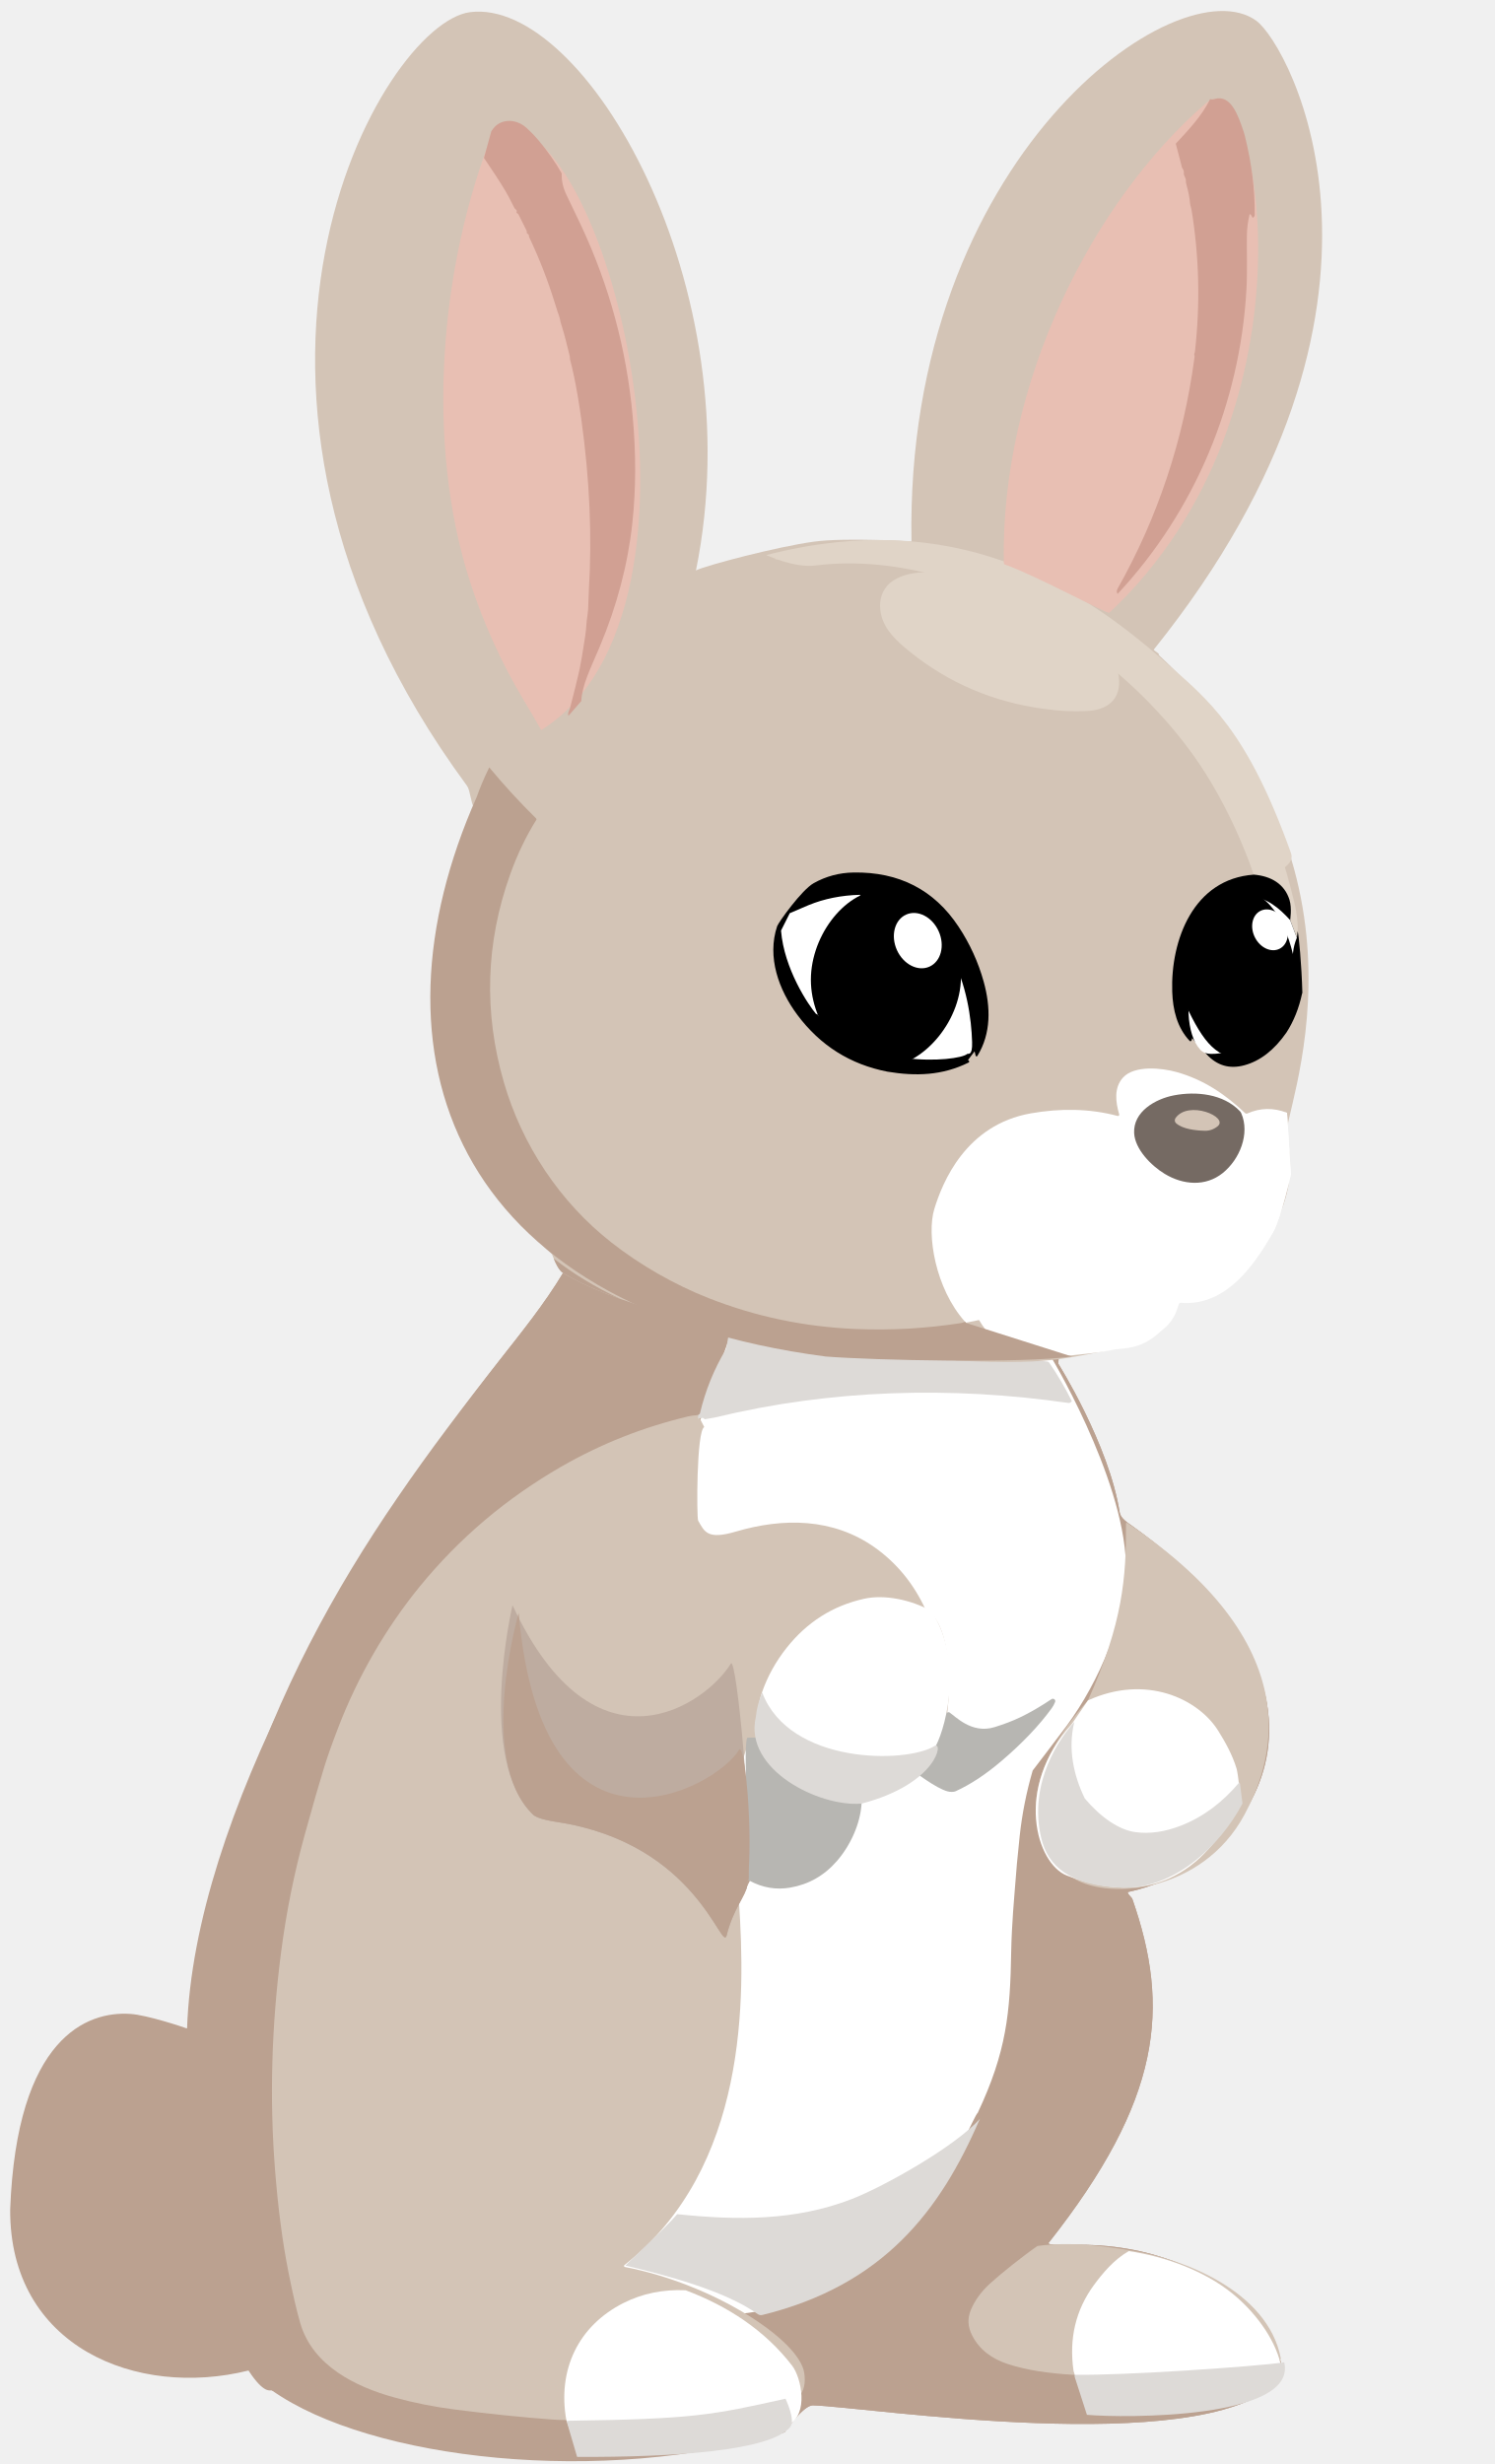
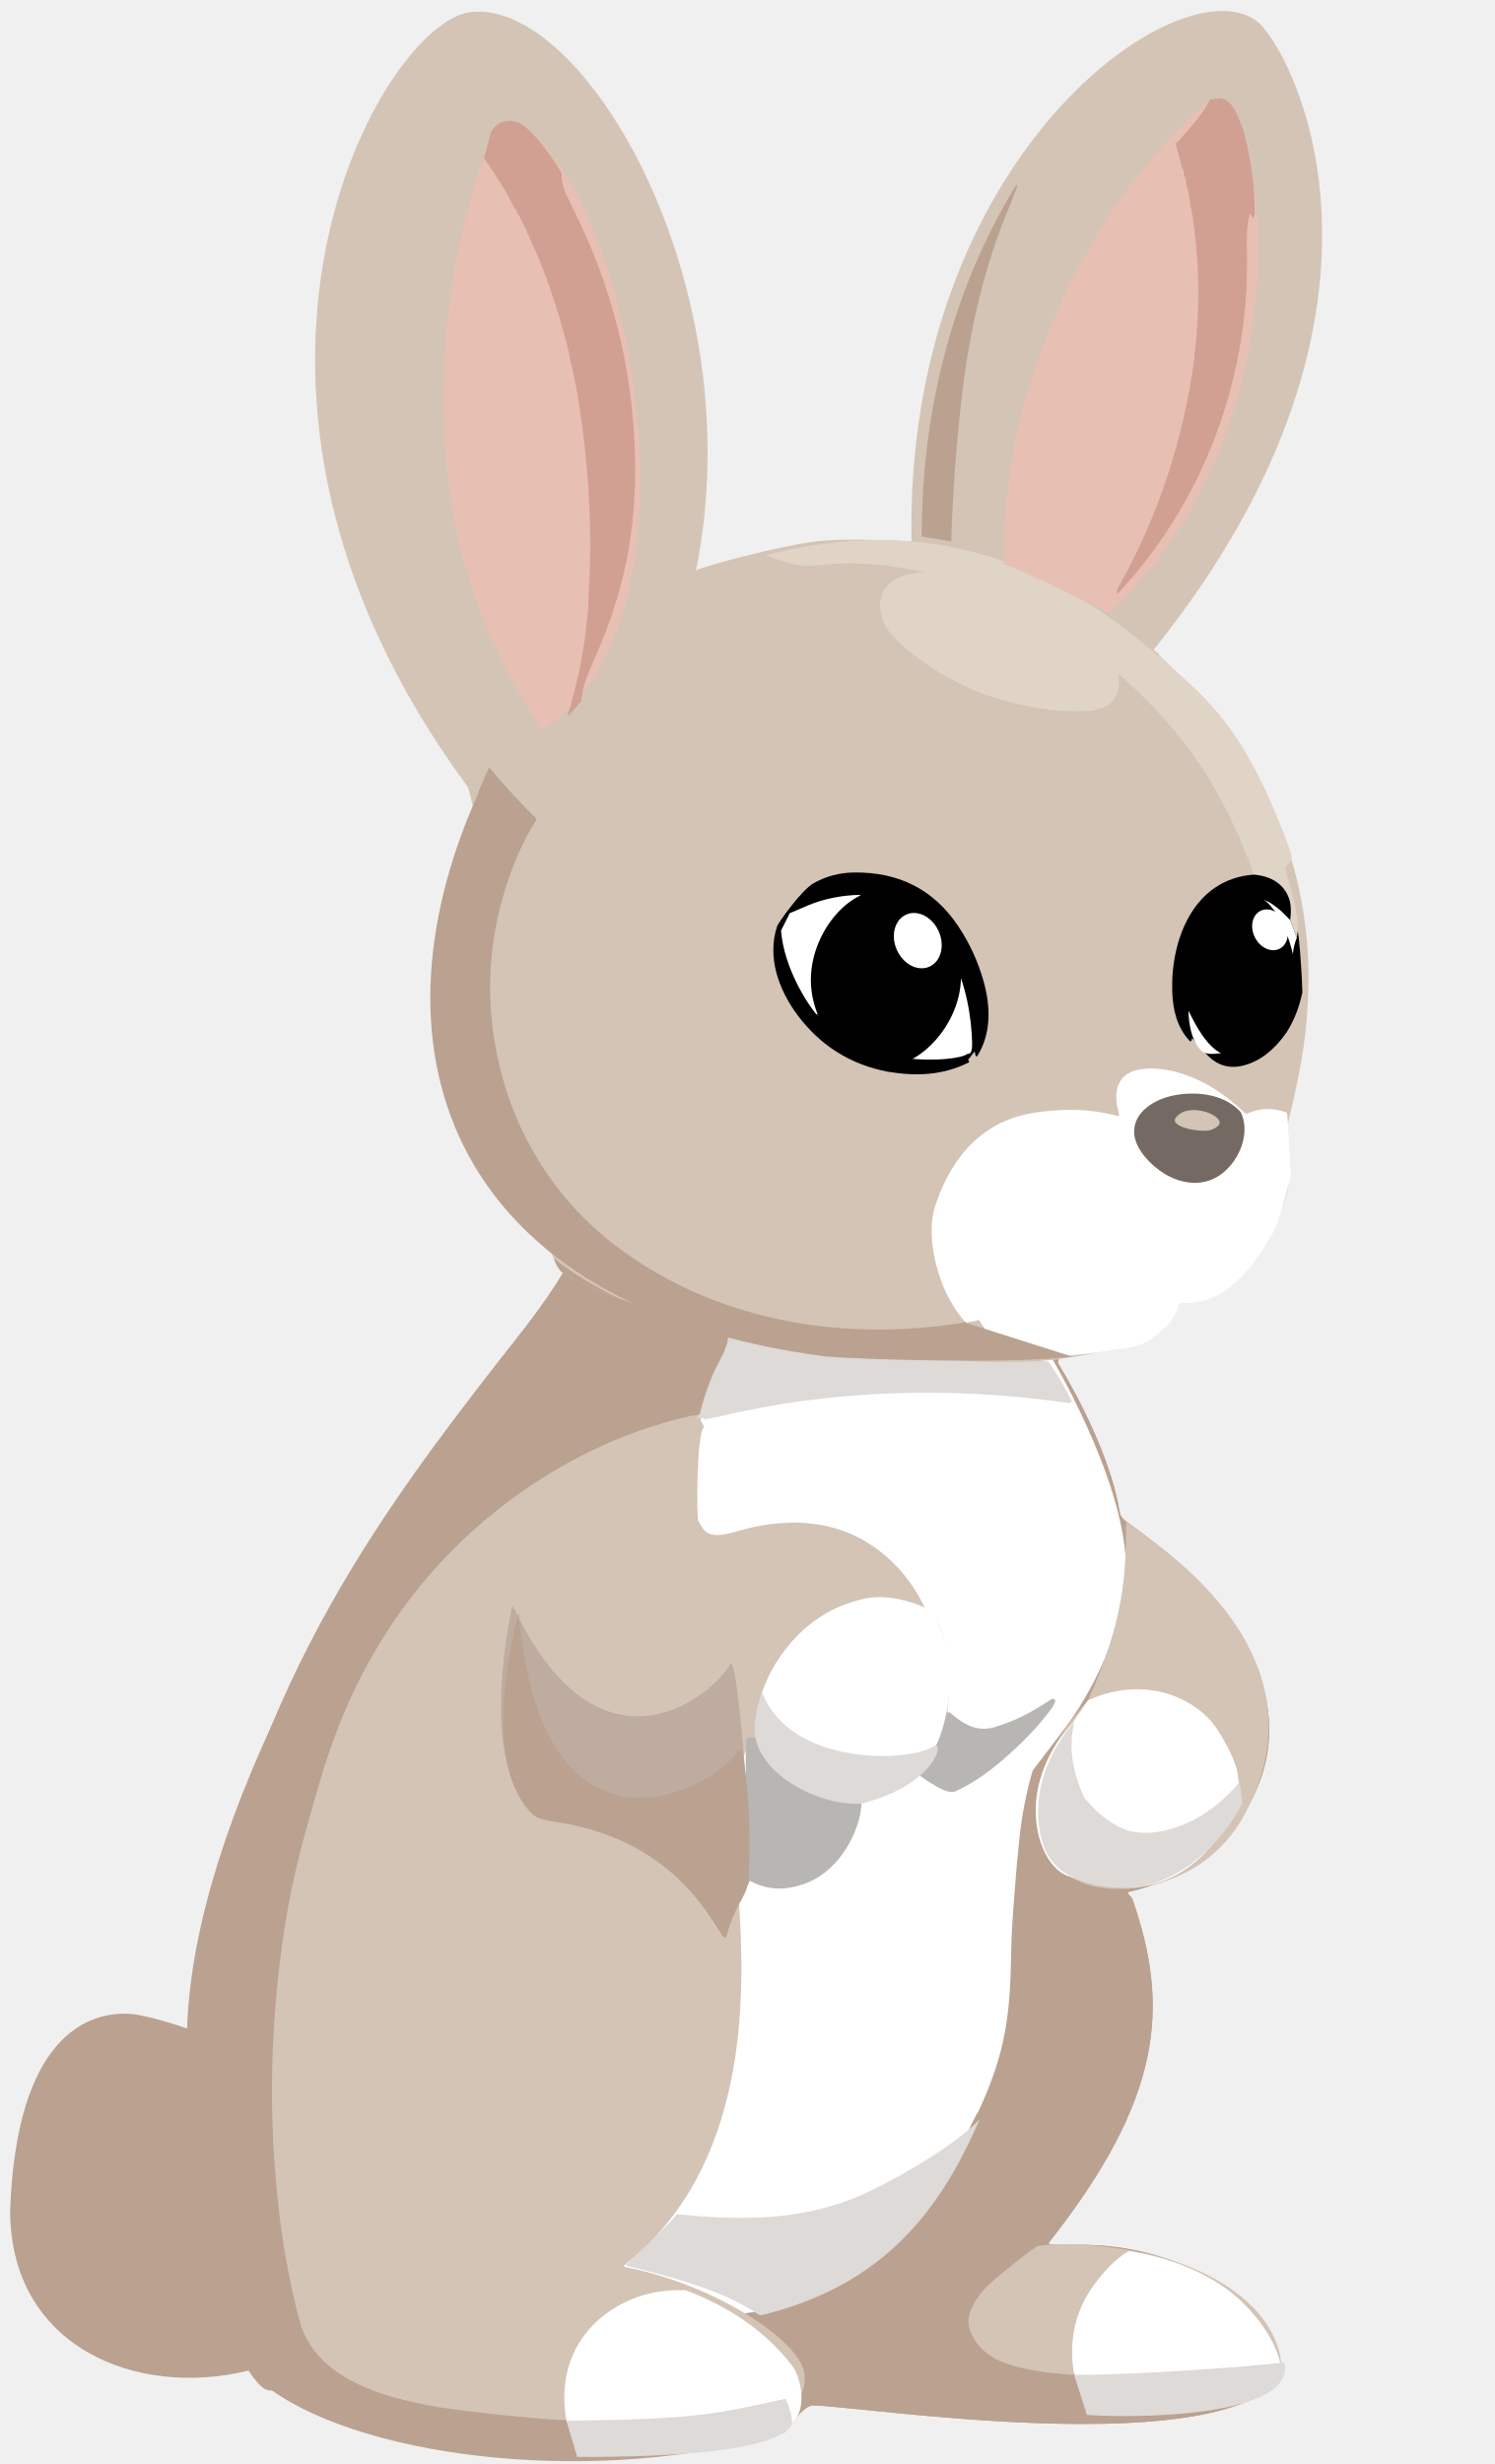
<svg xmlns="http://www.w3.org/2000/svg" width="100%" height="100%" viewBox="0 0 728 1200" version="1.1" xml:space="preserve" style="fill-rule:evenodd;clip-rule:evenodd;stroke-linejoin:round;stroke-miterlimit:2;">
  <g id="Body">
    <path d="M515.407,664.054C515.407,664.054 540.165,703.406 545.357,736.59C545.81,739.483 549.257,741.587 551.64,743.298C668.35,827.097 607.643,909.142 549.619,921.383C548.362,921.649 551.275,924.105 551.5,924.748C570.028,977.699 565.945,1022.39 510.753,1092.296C509.794,1093.51 518.365,1093.39 522.186,1093.296C598.364,1091.417 634.342,1148.179 621.49,1160.583C583.398,1197.346 421.637,1172.122 395.917,1171.444C391.27,1171.321 382.09,1184.56 382.09,1184.56C293.53,1210.98 180.247,1197.978 132.466,1164.17C88.97,1133.395 88.935,987.098 91.115,987.91C94.54,885.042 172.81,752.09 243.59,662.09C253.511,649.475 265.42,634.727 274.22,619.96C274.35,619.74 274.276,619.953 274.276,619.953C274.276,619.953 306.823,507.07 413.933,518.906C531.192,531.863 515.407,664.054 515.407,664.054Z" style="fill:rgb(187,161,144);" />
    <path d="M515.407,664.054C515.407,664.054 540.165,703.406 545.357,736.59C545.81,739.483 549.257,741.587 551.64,743.298C668.35,827.097 607.643,909.142 549.619,921.383C548.362,921.649 551.275,924.105 551.5,924.748C570.028,977.699 565.945,1022.39 510.753,1092.296C509.794,1093.51 518.365,1093.39 522.186,1093.296C598.364,1091.417 634.342,1148.179 621.49,1160.583C583.398,1197.346 421.637,1172.122 395.917,1171.444C391.27,1171.321 382.09,1184.56 382.09,1184.56C293.53,1210.98 197.626,1192.07 132.466,1164.17C131.685,1163.836 128.779,1166.315 121.033,1154.474C66.624,1168.022 4.593,1142.997 4.96,1076.03C8.133,991.923 42.627,979.39 63.497,980.8C71.722,981.356 88.935,987.098 91.115,987.91C91.54,984.042 92.072,985.154 92.72,981.25C116.939,835.395 172.81,752.09 243.59,662.09C253.511,649.475 265.42,634.727 274.22,619.96C274.35,619.74 274.276,619.953 274.276,619.953C274.276,619.953 306.823,507.07 413.933,518.906C531.192,531.863 515.407,664.054 515.407,664.054Z" style="fill:rgb(187,161,144);" />
    <path d="M510.51,658.65C510.927,658.622 547.06,718.91 548.39,761.36C549.214,787.644 535.12,819.16 519.72,840.24C517.518,843.252 502.99,862.26 502.99,862.26C499.943,872.733 497.837,883.313 496.67,894C495.683,902.96 494.853,912.1 494.18,921.42C494.18,921.42 492.73,937.82 492.52,950.25C492.03,980.34 490.24,999.14 476.25,1028.92C472.417,1032.227 448.8,1105.578 372.8,1124.772C344.29,1131.971 318.793,1121.39 297.566,1104.33C335.259,1027.357 348.169,990.537 355.73,939.6C356.991,931.104 365.232,916.118 365.23,916.02C364.517,882.367 356.43,759.26 340.82,748.13C340.647,748.007 339.41,744.1 338.35,740.9C333.417,726.009 334.03,711.61 339.22,696.94C339.627,695.8 356.489,646.917 357.27,647.07C415.4,658.44 455.03,662.35 510.51,658.65Z" style="fill:white;fill-rule:nonzero;" />
    <path d="M340.01,689.15L343.02,694.99C339.18,696.79 339.275,739.237 340.05,740.59C343.19,746.07 344.59,749.97 358.39,745.91C381.392,739.143 405.67,739.17 426.11,753.66C436.717,761.187 444.91,771.173 450.69,783.62C466.743,792.08 463.295,842.062 456.88,850.62C409.661,913.609 369.147,849.587 368,848.18C363.67,842.868 356.027,866.65 359.965,926.748C362.973,972.642 364.543,1055.787 304.15,1103.12C303.791,1103.401 303.931,1103.974 304.38,1104.06C347.447,1112.333 389.308,1139.554 391.7,1155.58C394.594,1174.973 375.46,1180.03 275.83,1178.59C273.463,1178.597 271.147,1178.513 268.88,1178.34C253.86,1177.207 238.15,1175.593 221.75,1173.5C211.583,1172.2 201.797,1170.26 192.39,1167.68C173.13,1162.41 152.2,1152.1 146.22,1131.31C144.453,1125.157 142.557,1116.967 140.53,1106.74C137.597,1091.98 135.4,1075.21 133.94,1056.43C131.247,1021.91 132.243,986.643 136.93,950.63C139.463,931.13 143.32,912.003 148.5,893.25C152.42,879.07 155.553,868.197 157.9,860.63C159.54,855.323 161.88,848.747 164.92,840.9C174.28,816.7 187.68,793.17 204.54,772.54C223.733,749.06 246.657,729.653 273.31,714.32C292.683,703.167 313.347,694.987 335.3,689.78C336.453,689.507 338.023,689.297 340.01,689.15Z" style="fill:rgb(211,196,182);fill-rule:nonzero;" />
    <path d="M552.79,1096.31C575.62,1100.13 617.356,1115.405 623.82,1148.446C625.085,1154.915 535.187,1156.334 528.824,1156.583C528.592,1156.592 522.68,1156.56 522.34,1156.54C511.54,1155.88 500.47,1154.49 490.73,1151.27C483.29,1148.81 477.08,1144.49 473.45,1137.3C471.343,1133.14 471.157,1129.007 472.89,1124.9C474.837,1120.273 477.927,1116.023 482.16,1112.15C487.627,1107.15 498.687,1098.37 505.34,1093.81C521.327,1091.637 537.81,1093.803 552.79,1096.31Z" style="fill:rgb(211,196,182);fill-rule:nonzero;" />
    <path d="M548.62,741.42C642.73,804.11 617.494,862.553 606.17,883.71C585.497,922.335 537.582,926.057 521.255,913.627C501.96,898.937 493.175,869.141 529.9,828.12C546.985,790.194 548.547,768.056 548.422,742.279C548.419,741.7 548.611,741.414 548.62,741.42Z" style="fill:rgb(211,196,182);fill-rule:nonzero;" />
    <path d="M623.833,1151.52C618.113,1172.573 567.723,1172.257 528.49,1171.864C528.143,1171.044 522.94,1155.093 522.88,1154.66C520.607,1138.92 523.92,1124.98 532.82,1112.84C536.887,1107.3 542.543,1100.457 549.79,1096.31C567.29,1098.9 586.51,1105.79 600.39,1117.08C610.697,1125.473 620.74,1138.287 623.833,1151.52Z" style="fill:white;fill-rule:nonzero;" />
    <path d="M333.95,1115.39C354.35,1123.05 372.49,1134.81 385.83,1152.13C390.32,1157.96 394.019,1175.731 384.06,1180.887C366.954,1189.744 312.52,1193.388 280,1191.581C280.293,1191.668 276.237,1179.083 275.83,1178.59C271.46,1154.03 281.72,1132.66 303.7,1121.58C312.86,1116.96 322.943,1114.897 333.95,1115.39Z" style="fill:white;fill-rule:nonzero;" />
    <path d="M625.49,1150.52C631.997,1178.127 547.28,1177.677 529.4,1176.05L523.42,1157.5L523.49,1156.54C547.723,1156.933 610.77,1152.573 625.49,1150.52Z" style="fill:rgb(221,218,215);" />
    <path d="M384.87,1182.01C374.955,1193.735 327.994,1196.696 281.09,1196.56L276,1179.2C276.52,1179.007 276.906,1178.933 277.16,1178.93C337.633,1178.137 346.993,1176.15 382.58,1168.21C382.58,1168.21 387.669,1178.7 384.87,1182.01Z" style="fill:rgb(221,218,215);" />
    <path d="M444.96,862.46C445.678,861.739 433.507,838.837 462.243,833.84C465.289,835.76 473.211,844.625 484.43,841.13C493.391,838.339 500.377,835.317 512.21,827.47C512.476,827.294 512.76,827.28 513,827.32C513.73,827.42 514.19,828.17 513.92,828.85C513.46,830.017 512.897,831.057 512.23,831.97C506.13,840.37 498,848.903 487.84,857.57C480.087,864.183 472.613,869.12 465.42,872.38C464.567,872.767 462.869,872.767 461.65,872.46C455.74,870.973 444.96,862.46 444.96,862.46Z" style="fill:rgb(183,182,178);" />
    <path d="M364,846.294C364.198,846.069 421.692,844.778 419.64,878.38C419.038,888.235 414.187,898.807 407.62,906.36C401.46,913.447 393.86,917.76 384.82,919.3C378.047,920.46 371.517,919.367 365.23,916.02C365.143,915.973 364.987,915.937 364.76,915.91C364.657,915.899 364.522,915.875 364.356,915.839C364.592,915.842 364.71,915.385 364.71,914.47C364.71,897.462 361.847,848.748 364,846.294Z" style="fill:rgb(183,182,178);" />
    <path d="M453.69,784.62C470.537,810.547 459.231,845.5 455.12,851.37C417.418,905.205 357.53,863.281 371.16,824.14C373.86,816.387 377.87,809.157 383.19,802.45C393.103,789.943 405.667,782 420.88,778.62C430.807,776.413 443.743,779.08 453.69,784.62Z" style="fill:white;fill-rule:nonzero;" />
    <path d="M602.73,879.471C596.604,890.203 575.578,935.162 519.573,913.396C504.956,907.715 493.527,871.072 522.06,839.57L529.9,828.12C557.947,815.313 583.44,827.12 593.35,842.92C596.934,848.634 600.194,854.528 602.257,861.207C602.835,863.079 604.826,875.801 602.73,879.471Z" style="fill:white;fill-rule:nonzero;" />
    <path d="M371.245,824.27L371.16,824.14C371.213,824.12 371.267,824.103 371.32,824.09L371.245,824.27ZM455.12,850.37C459.693,847.547 456.784,868.735 419.64,878.38C399.193,880.147 362.225,861.969 368.13,836.23C368.583,831.823 369.621,828.169 371.245,824.27C384.494,859.44 441.326,858.887 455.12,850.37Z" style="fill:rgb(221,218,215);" />
    <path d="M546.14,919.34C520.86,918.36 510.333,908.601 507.16,895.23C500.683,867.935 516.613,845.983 523.28,838.57C519.98,851.743 523,864.84 528.34,875.86C536.237,885.189 545.093,891.197 553,892.27C559.993,893.223 567.43,892.153 575.31,889.06C585.963,884.88 595.437,877.837 603.73,867.93C603.797,868.417 603.877,868.677 603.97,868.71L605.17,878.35C594.06,899.48 571.278,920.315 546.14,919.34Z" style="fill:rgb(221,218,215);" />
    <path d="M477.25,1031.92C458.023,1076.607 430.271,1112.939 371.351,1127.412C370.598,1127.597 369.811,1127.512 369.181,1127.062C352.971,1115.492 324.08,1107.98 304.66,1103.38C304.32,1103.3 324.69,1084.577 329.83,1078.33C359.057,1081.39 387.38,1081.61 414.8,1070.99C430.8,1064.797 465.417,1045.227 477.25,1031.92Z" style="fill:rgb(221,218,215);fill-rule:nonzero;" />
    <path d="M522.06,682.42C521.44,683.053 520.923,683.34 520.51,683.28C463.03,674.98 404.4,676.69 348.27,690.32C347.497,690.507 345.793,690.81 343.16,691.23C342.787,690.397 341.74,690.317 340.02,690.99L340.01,689.15C340.563,688.857 340.877,688.557 340.95,688.25C343.53,677.29 347.717,666.94 353.51,657.2C353.803,657.32 355.12,647.943 355.46,647.07C401.39,659.09 444.88,664.11 495.46,660.43C496.02,660.32 496.61,660.36 497.16,660.54C501.387,661.913 505.683,662.76 510.05,663.08C510.46,663.11 510.84,663.33 511.08,663.68C515.2,669.72 518.86,675.967 522.06,682.42Z" style="fill:rgb(221,218,215);fill-rule:nonzero;" />
    <g transform="matrix(1.615615,0,0,1.245855,173.1478,72.37901)">
      <path d="M118.13,678.803C117.737,682.845 113.845,688.123 111.919,698.37C110.482,706.008 103.206,662.498 60.749,654.138C55.286,653.062 53.971,651.809 53.532,651.259C36.336,629.767 47.342,569.405 47.342,569.405C72.356,638.904 105.784,607.886 113.151,592.226C114.852,588.612 120.057,658.944 118.13,678.803Z" style="fill:rgb(190,172,160);" />
    </g>
    <g transform="matrix(1.615615,0,0,1.245855,173.1478,72.37901)">
      <path d="M118.13,678.803C117.737,682.845 113.845,688.123 111.919,698.37C110.482,706.008 103.206,662.498 60.749,654.138C55.286,653.062 53.971,651.809 53.532,651.259C36.336,629.767 49.199,572.46 49.199,572.46C56.263,677.275 108.265,641.598 115.632,625.938C117.333,622.324 120.057,658.944 118.13,678.803Z" style="fill:rgb(187,161,144);" />
    </g>
  </g>
  <g id="Head">
    <path d="M513.51,662.2C460.999,668.383 320.995,648.522 274.22,619.96C271.208,618.121 269.019,610.979 268.86,610.83C198.227,544.725 201.777,470.52 230.695,392.839C231.353,391.072 248.042,324.468 338.985,277.809C343.705,275.388 378.939,266.143 396.434,263.791C412.131,261.681 443.95,263.7 443.95,263.7C519.67,278.65 563.477,318.148 564.33,318.937C678.777,424.739 623.736,543.816 626.515,553.807C634.149,581.264 618.906,617.741 572.373,634.643C569.988,635.509 567.288,652.497 553.285,654.863C545.927,656.107 526.899,660.623 513.51,662.2Z" style="fill:rgb(211,196,182);" />
    <path d="M338.985,277.809C338.045,282.444 307.332,481.395 230.695,392.839C229.461,391.414 229.003,384.799 227.468,382.713C83.766,187.533 186.153,11.445 228.909,5.928C284.583,-1.256 367.042,139.468 338.985,277.809Z" style="fill:rgb(211,196,182);" />
    <path d="M564.33,318.937C451.486,350.274 443.95,263.7 443.95,263.7C440.67,76.65 574.187,-17.644 611.967,10.157C627.868,21.858 697.45,147.556 561.934,316.407C561.707,316.688 565.449,318.626 564.33,318.937Z" style="fill:rgb(211,196,182);" />
    <path d="M626.84,541.94C626.84,541.94 628.79,571.7 628.76,571.92C628.76,571.92 623.725,593.662 620.11,600C612.325,613.648 598.307,636.503 574.906,634.49C572.078,634.247 577.39,654.13 530.1,659.2C519.368,660.351 509.783,661.747 500.61,659.18C496.643,658.067 463.277,656.606 470.07,589.244C471.427,575.787 489.467,607.139 523.349,596.591C536.77,592.413 538.959,574.987 579.269,576.047C592.842,576.404 620.273,539.38 626.84,541.94Z" style="fill:white;fill-rule:nonzero;" />
    <path d="M626.84,541.94C626.84,541.94 628.79,571.7 628.76,571.92C628.76,571.92 623.725,593.662 620.11,600C612.325,613.648 598.231,633.503 574.83,631.49C572.002,631.247 570.6,664.2 530.31,655.56C530.018,655.497 530.39,656.13 530.1,656.2C519.613,658.753 509.783,658.747 500.61,656.18C496.643,655.067 492.083,651.197 486.93,648.57L479.31,642.87C478.97,642.62 478.54,642.53 478.13,642.61L470.33,644.21C470.877,644.497 470.176,643.86 470.05,643.72C455.507,627.482 451.277,601.142 455.07,588.78C459.037,575.85 470.328,547.748 502.21,542.2C516.058,539.79 530.327,539.737 544.36,543.49C544.83,543.62 545.26,543.18 545.12,542.71C543.36,536.64 542.46,529.72 547.02,524.75C552.55,518.71 565.82,520.06 573.13,522.12C586.2,525.8 596.62,532.79 606.4,542.07C606.71,542.36 607.16,542.44 607.55,542.27C613.843,539.49 620.273,539.38 626.84,541.94Z" style="fill:white;fill-rule:nonzero;" />
    <path d="M302.045,632.56C290.976,628.612 281.476,624.391 274.22,619.96C272.228,618.744 270.596,615.208 269.673,612.91C279.327,620.426 290.115,626.935 302.045,632.56ZM232.288,387.901C233.459,384.569 235.363,379.703 238.293,373.731C245.495,382.41 253.098,390.687 261.1,398.56C261.3,398.76 261.34,399.08 261.19,399.32C256.157,407.387 251.93,416.203 248.51,425.77C236.563,459.19 235.533,492.97 245.42,527.11C254.26,557.62 272.7,585.47 297.91,605.19C312,616.21 328.4,625.6 345.24,632.24C368.013,641.207 391.853,646.207 416.76,647.24C433.993,647.953 451.05,646.997 467.93,644.37C468.57,644.27 469.277,644.053 470.05,643.72C470.783,644.333 470.877,644.497 470.33,644.21L522.06,660.629C498.127,664.078 425.86,662.506 402.086,660.629C219.868,636.775 176.561,513.078 232.288,387.901Z" style="fill:rgb(187,161,144);" />
    <path d="M628.76,415.38C631.215,422.227 619.153,426.667 610.72,425.96C580.736,329.821 475.709,265.559 397.405,275.377C386.396,276.757 373.784,270.363 373.21,270.33C464.463,246.83 523.91,284.05 567.33,322.2C588.523,340.813 607.18,355.18 628.76,415.38Z" style="fill:rgb(224,212,199);fill-rule:nonzero;" />
    <path d="M631.65,456.73L628.38,448.11C629.44,444.57 619.153,426.667 610.72,425.96C600.9,398.25 587.13,372.85 568.35,350.84C561.63,342.97 552.36,333.92 545.17,327.3C544.91,327.06 544.49,327.3 544.57,327.65C546.9,338.77 541.24,345.45 530.21,346.21C522.43,346.75 513.53,346.173 503.51,344.48C479.663,340.453 458.53,330.587 440.11,314.88C437.197,312.393 434.803,309.89 432.93,307.37C426.72,299.01 426.57,286.75 436.95,281.67C441.17,279.597 445.9,278.633 451.14,278.78C451.35,278.79 451.53,278.63 451.56,278.43C451.59,278.22 451.46,278.02 451.26,277.97C431.567,272.743 411.683,270.54 391.61,271.36C388.04,271.51 382.15,272.61 377.21,272.33C387.463,269.83 396.893,268.213 405.5,267.48C463.29,262.59 519.91,284.05 563.33,322.2C584.523,340.813 601.09,362.837 613.03,388.27C620.017,403.143 625.8,420.18 630.38,439.38C632.073,446.453 632.497,452.237 631.65,456.73Z" style="fill:rgb(224,212,199);fill-rule:nonzero;" />
    <g id="Nose">
      <path d="M604.56,542.14C608.92,552.04 603.83,564.66 595.54,571.3C587.15,578.01 576.27,577.11 567.31,571.7C560.7,567.72 552.8,559.67 552.4,551.84C551.87,541.36 562.75,535.21 571.75,533.46C582.65,531.35 595.92,532.74 603.92,541.17C604.19,541.45 604.41,541.78 604.56,542.14Z" style="fill:rgb(117,106,99);fill-rule:nonzero;" />
    </g>
    <g id="Eyes">
      <g id="Right-eye">
        <path d="M632.028,453.515C632.562,454.892 633.967,469.614 634.336,483.643C634.337,483.679 634.253,483.644 634.24,483.69C632.7,490.97 630.133,497.377 626.54,502.91C620.613,511.417 613.777,516.717 606.03,518.81C598.89,520.737 592.793,518.967 587.74,513.5L580.63,505.58C580.557,506.133 580.443,506.547 580.29,506.82C580.12,507.13 579.69,507.19 579.44,506.93C573.33,500.49 571.24,491.74 570.95,483.01C570.11,457.86 581.26,428.01 610.72,425.96C619.153,426.667 625.619,430.498 628.05,438.21C629.33,442.27 628.38,448.11 628.38,448.11L631.65,456.73C631.65,456.73 631.966,454.652 632.028,453.515Z" />
        <path d="M628.38,448.11L631.65,456.73C630.663,459.07 630.04,461.497 629.78,464.01C629.28,468.83 628.567,473.78 627.98,478.58C627.97,478.66 628.06,478.59 627.98,478.58L627.97,478.58C627.89,478.57 627.82,478.49 627.83,478.41C628.003,472.697 624.907,511.56 602.621,512.08C595.227,512.253 588.231,515.127 584.669,511.285C570.479,495.977 583.638,441.256 608.96,437.29C608.76,437.17 608.84,436.86 609.07,436.86C616.81,436.82 623.36,442.57 628.38,448.11Z" style="fill:white;fill-rule:nonzero;" />
        <g transform="matrix(1.240362,-0.296769,0.17938,0.749729,-342.4911,327.9106)">
          <path d="M698.824,418.652C711.242,418.652 716.442,440.164 716.442,466.284C716.442,492.405 702.526,525.224 690.195,522.798C678.904,520.577 675.313,507.275 672.08,481.209C668.907,455.621 686.405,418.652 698.824,418.652Z" />
        </g>
      </g>
      <g id="Left-eye">
        <path d="M474.69,512.02L471.47,516.24L471.87,516.56C472.18,516.81 472.13,517.3 471.77,517.47C458.94,523.82 446.11,524.21 432.27,521.92C414.143,518.4 399.523,509.2 388.41,494.32C379.3,482.11 373.48,466.09 378.53,451.05C379.203,449.183 390.467,433.373 396.34,430.1C402.32,426.76 408.773,425.033 415.7,424.92C437.873,424.553 454.91,433.31 466.81,451.19C472.343,459.517 476.447,468.487 479.12,478.1C482.53,490.39 482.83,503.29 476.03,514.27C475.82,514.61 475.3,514.53 475.21,514.14L474.69,512.02Z" style="fill-rule:nonzero;" />
        <path d="M380.41,453.21L384.67,444.74C387.997,443.267 391.04,441.963 393.8,440.83C401.46,437.69 409.83,436.01 418.91,435.79C419.15,435.79 418.775,436.198 419.02,436.22C464.256,440.27 472.797,484.562 473.478,507.47C473.69,514.616 471.574,512.869 471.048,513.32C466.566,517.165 418.807,521.15 397.92,493.75C397.784,493.571 397.72,494.12 397.58,493.95C393.587,489.25 381.93,471.857 380.41,453.21Z" style="fill:white;fill-rule:nonzero;" />
        <g transform="matrix(1.178753,-0.056806,0.052019,1.079435,-111.396,-12.74662)">
          <path d="M439.245,436.454C454.698,436.454 470.543,455.253 470.543,475.74C470.543,496.227 453.607,516.195 438.154,516.195C422.7,516.195 408.538,497.721 408.538,477.234C408.538,456.747 423.791,436.454 439.245,436.454Z" />
        </g>
      </g>
    </g>
    <g id="Ears">
      <path d="M587.68,49.98C611.812,29.155 645.996,199.45 540.3,298.43C539.419,299.255 505.617,280.717 489.45,274.93C489.12,274.81 488.927,274.49 488.92,274.13C487.267,187.037 531.777,98.222 587.68,49.98Z" style="fill:rgb(232,191,179);fill-rule:nonzero;" />
      <path d="M240.72,62.91C294.113,45.343 357.8,296.687 263.62,355.56C260.953,350.887 258.227,346.23 255.44,341.59C244.427,323.257 235.617,303.917 229.01,283.57C207.09,216.03 213.86,128.98 240.72,62.91Z" style="fill:rgb(232,191,179);fill-rule:nonzero;" />
    </g>
  </g>
  <g id="Details">
    <g id="Ears1">
      <g id="Right-ear">
        <path d="M610.11,106.06L609.23,104.51C609.07,104.23 608.64,104.29 608.57,104.61C607.79,108.1 607.36,111.1 607.31,114.73C607.21,122.02 607.58,132.39 607.09,141.07C603.97,196.19 582.05,248.88 544.35,289.24C543.81,288.48 543.82,287.607 544.38,286.62C563.993,251.8 576.467,214.263 581.8,174.01C581.86,173.563 581.847,173.23 581.76,173.01C581.62,172.67 581.633,172.347 581.8,172.04C581.907,171.86 581.99,171.49 582.05,170.93C584.63,147.79 584.067,124.877 580.36,102.19C580.16,101.01 579.68,99.95 579.6,98.77C579.44,96.443 578.86,93.48 577.86,89.88C577.64,89.087 577.553,88.493 577.6,88.1C577.78,86.56 576.37,85.83 576.61,84.02C576.71,83.28 576.24,82.38 575.87,81.92C575.8,81.83 575.76,81.74 575.73,81.63L572.68,69.98C578.96,63.13 585.16,56.8 589.41,48.28C590.057,48.48 590.817,48.45 591.69,48.19C599.59,45.84 603.15,56.81 605.07,62.18C605.63,63.733 606.057,65.1 606.35,66.28C609.663,79.627 611.253,92.367 611.12,104.5C611.107,105.3 610.77,105.82 610.11,106.06Z" style="fill:rgb(209,160,147);fill-rule:nonzero;" />
+         <path d="M495.17,89.77C495.443,90.617 495.367,91.44 494.94,92.24C493.86,94.26 493.25,96.75 492.5,98.52C479.68,128.49 472.32,160.03 468.54,192.51C465.793,216.043 464.043,239.773 463.29,263.7L449.21,261.35C449.06,261.32 448.95,261.19 448.95,261.04C448.93,200.86 463.49,141.19 495.17,89.77Z" style="fill:rgb(187,161,144);fill-rule:nonzero;" />
      </g>
      <g id="Left-ear">
        <path d="M273.59,84.44C273.45,87.907 274.21,91.373 275.87,94.84C279.89,103.22 282.263,108.183 282.99,109.73C296.743,139.063 305.123,169.96 308.13,202.42C309.823,220.767 309.777,238.21 307.99,254.75C305.803,274.917 300.513,294.973 292.12,314.92C287.65,325.56 283.57,333.29 283.12,341.43L276.87,348.62C276.53,347.867 276.707,346.827 277.4,345.5C277.49,345.32 277.57,345.13 277.62,344.94C279.64,337.193 281.207,330.833 282.32,325.86C282.88,323.347 283.8,317.87 285.08,309.43C285.62,305.86 285.55,302.94 286.16,299.47C286.4,298.117 286.54,296.127 286.58,293.5C286.613,291.447 286.69,289.443 286.81,287.49C288.423,261.163 287.213,233.503 283.18,204.51C282.087,196.643 280.903,189.64 279.63,183.5C278.963,180.293 278.293,177.453 277.62,174.98C277.58,174.847 277.57,174.637 277.59,174.35C277.61,174.08 277.59,173.81 277.52,173.55C276.19,168.39 275.16,163.51 273.61,158.78C273.143,157.373 272.83,156.15 272.67,155.11C272.62,154.78 272.53,154.47 272.41,154.17C272.043,153.25 271.313,151.03 270.22,147.51C266.813,136.517 262.703,125.953 257.89,115.82C257.71,115.433 257.61,115.063 257.59,114.71C257.577,114.323 257.337,114.02 256.87,113.8C256.67,113.71 256.56,113.5 256.59,113.28C256.603,113.187 256.61,113.133 256.61,113.12C256.61,112.77 256.53,112.43 256.37,112.11C254.39,108.19 253.117,105.64 252.55,104.46C252.43,104.207 252.217,104.013 251.91,103.88C251.62,103.76 251.49,103.41 251.64,103.12C251.833,102.74 251.693,102.38 251.22,102.04C250.92,101.827 250.65,101.48 250.41,101C248.443,97.107 247.04,94.457 246.2,93.05C243.607,88.723 240.113,83.343 235.72,76.91L239.31,63.93C240.417,62.217 241.577,61.007 242.79,60.3C247.41,57.6 252.86,58.98 256.47,62.29C258.583,64.23 260.47,66.18 262.13,68.14C266.663,73.5 270.483,78.933 273.59,84.44Z" style="fill:rgb(209,160,147);fill-rule:nonzero;" />
      </g>
    </g>
    <path id="Nose1" d="M572.82,547.02C572.12,546.39 571.99,545.34 572.53,544.56C578.72,535.61 598.77,544 593.02,548.55C591.12,550.05 589.02,550.767 586.72,550.7C582.05,550.56 575.99,549.85 572.82,547.02Z" style="fill:rgb(211,196,182);fill-rule:nonzero;" />
    <g id="Eye">
      <g transform="matrix(-0.336766,-0.663127,0.657377,-0.333845,618.5739,452.8317)">
        <ellipse cx="0" cy="0" rx="13.89" ry="11.15" style="fill:white;" />
      </g>
      <g transform="matrix(-0.40833,-0.912834,0.912834,-0.40833,447.02,458.1)">
        <ellipse cx="0" cy="0" rx="13.89" ry="11.15" style="fill:white;" />
      </g>
    </g>
  </g>
</svg>
